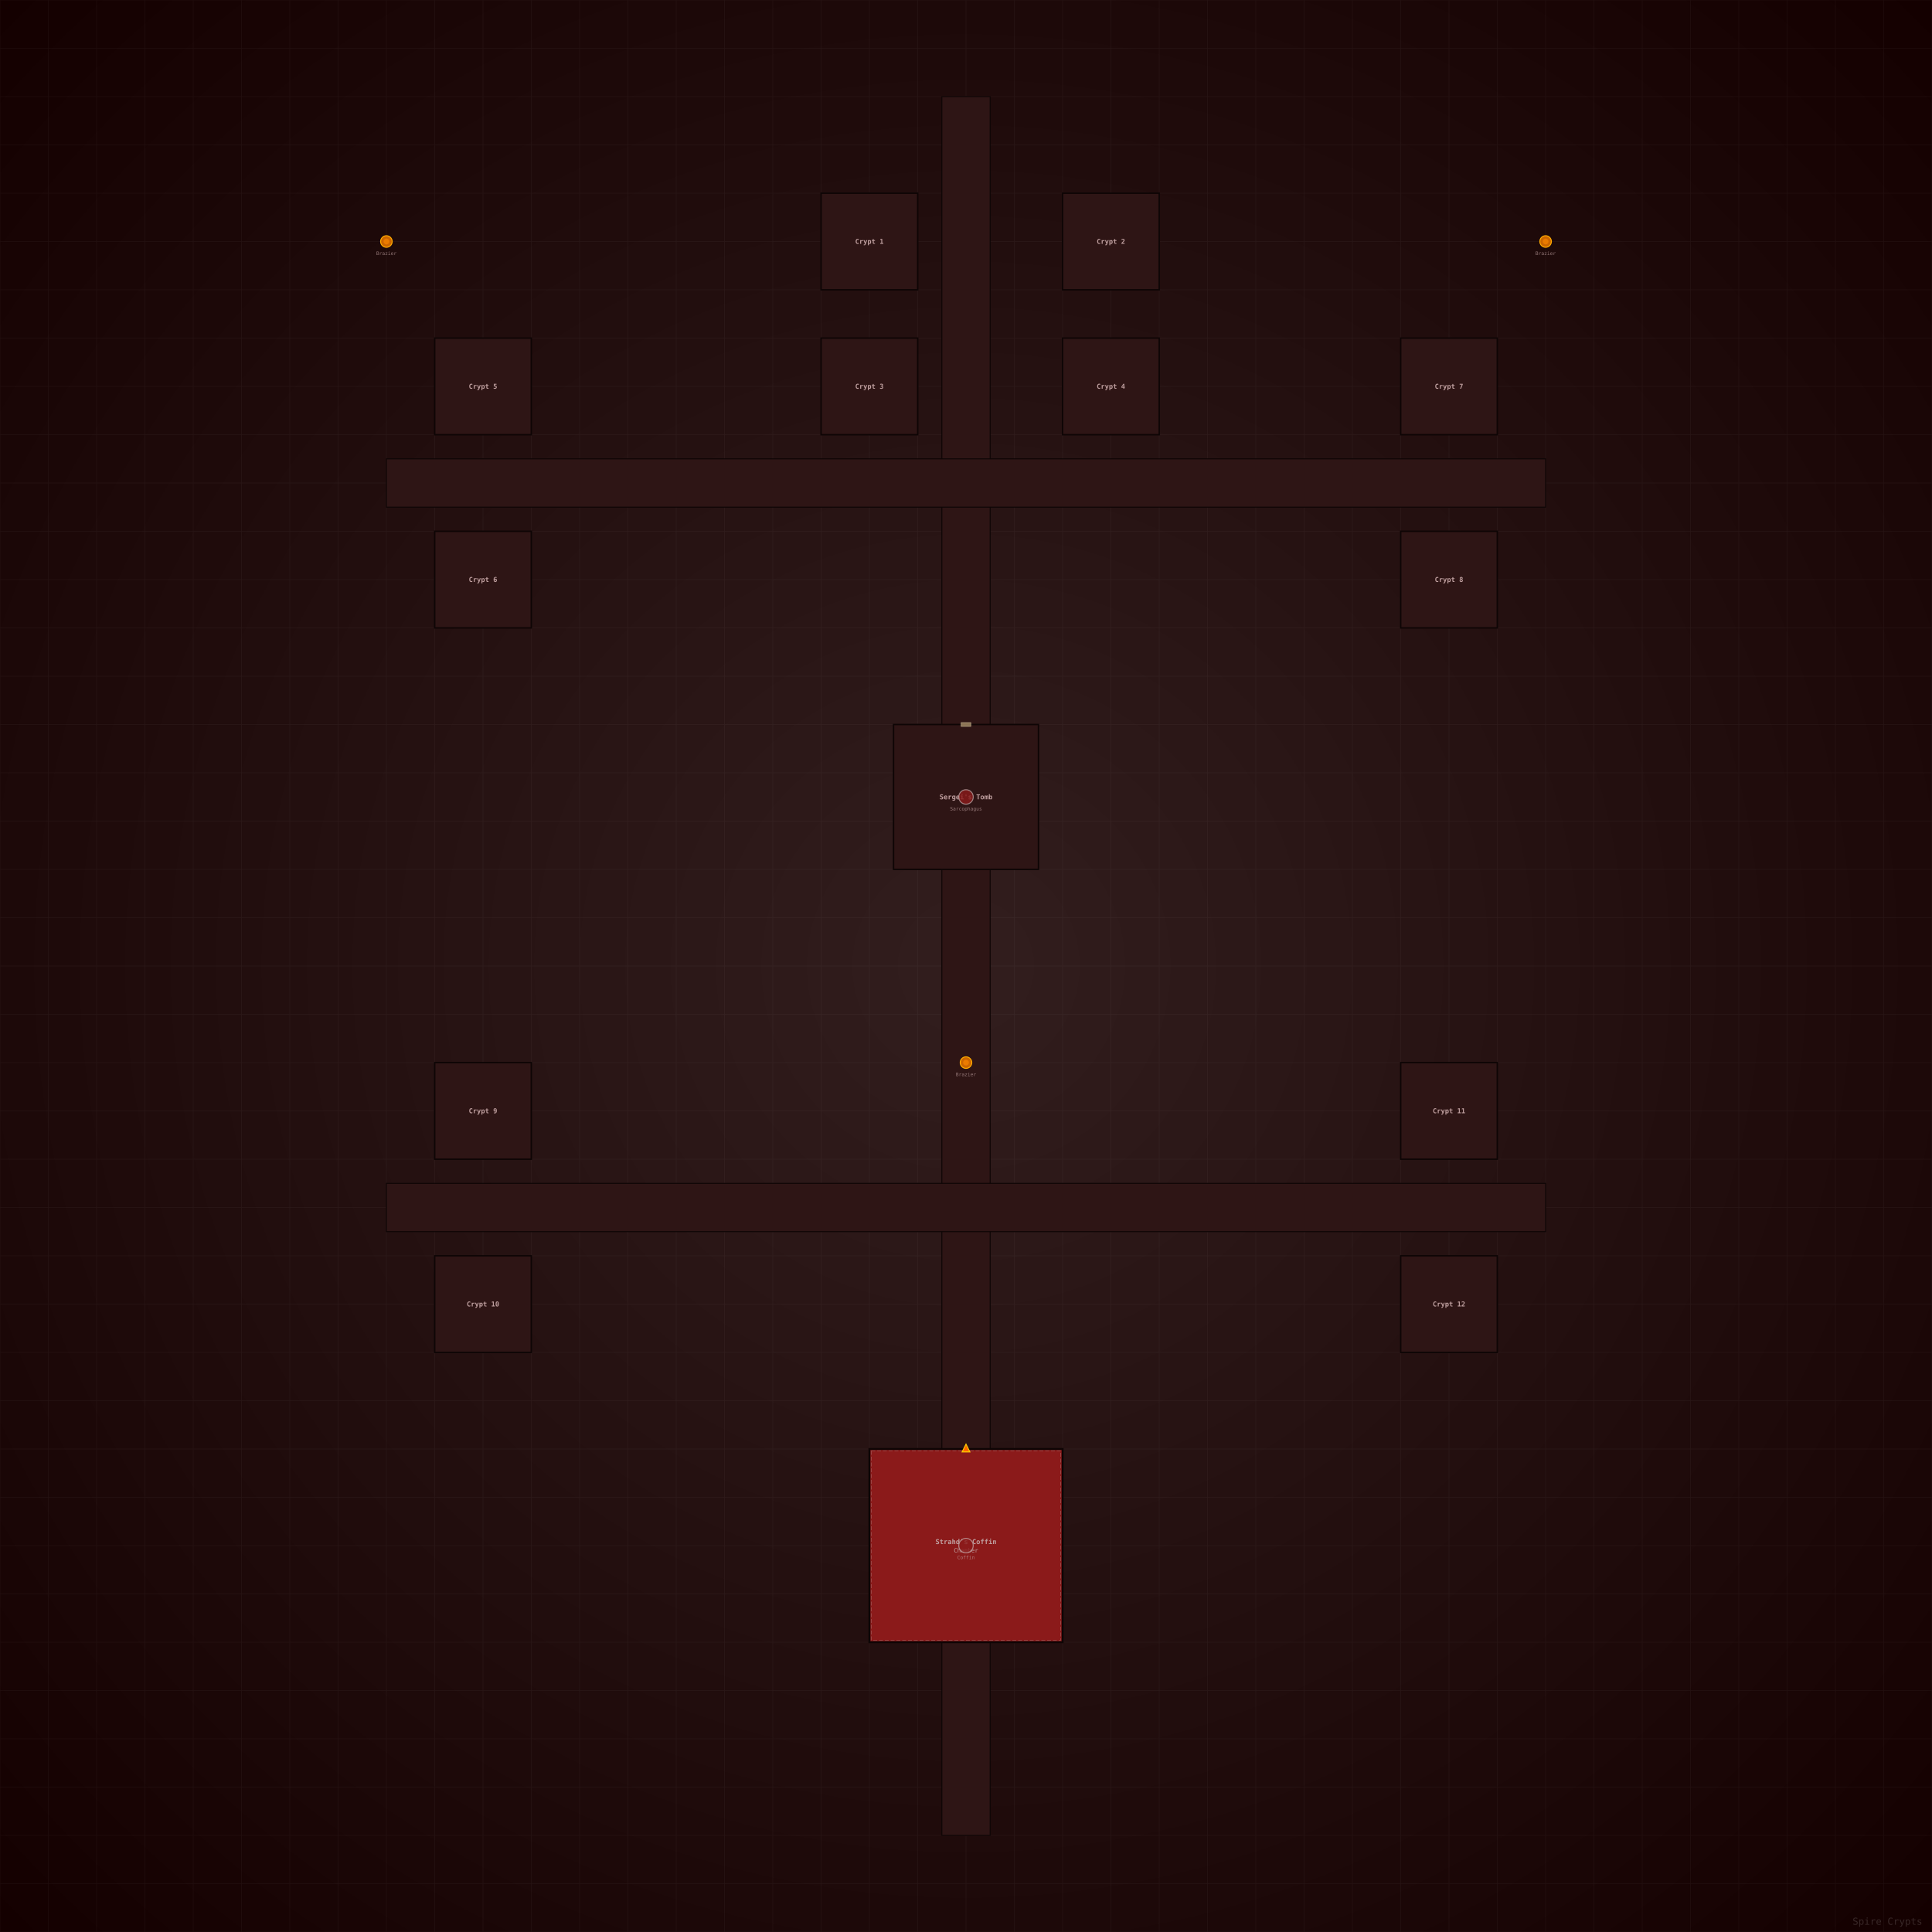
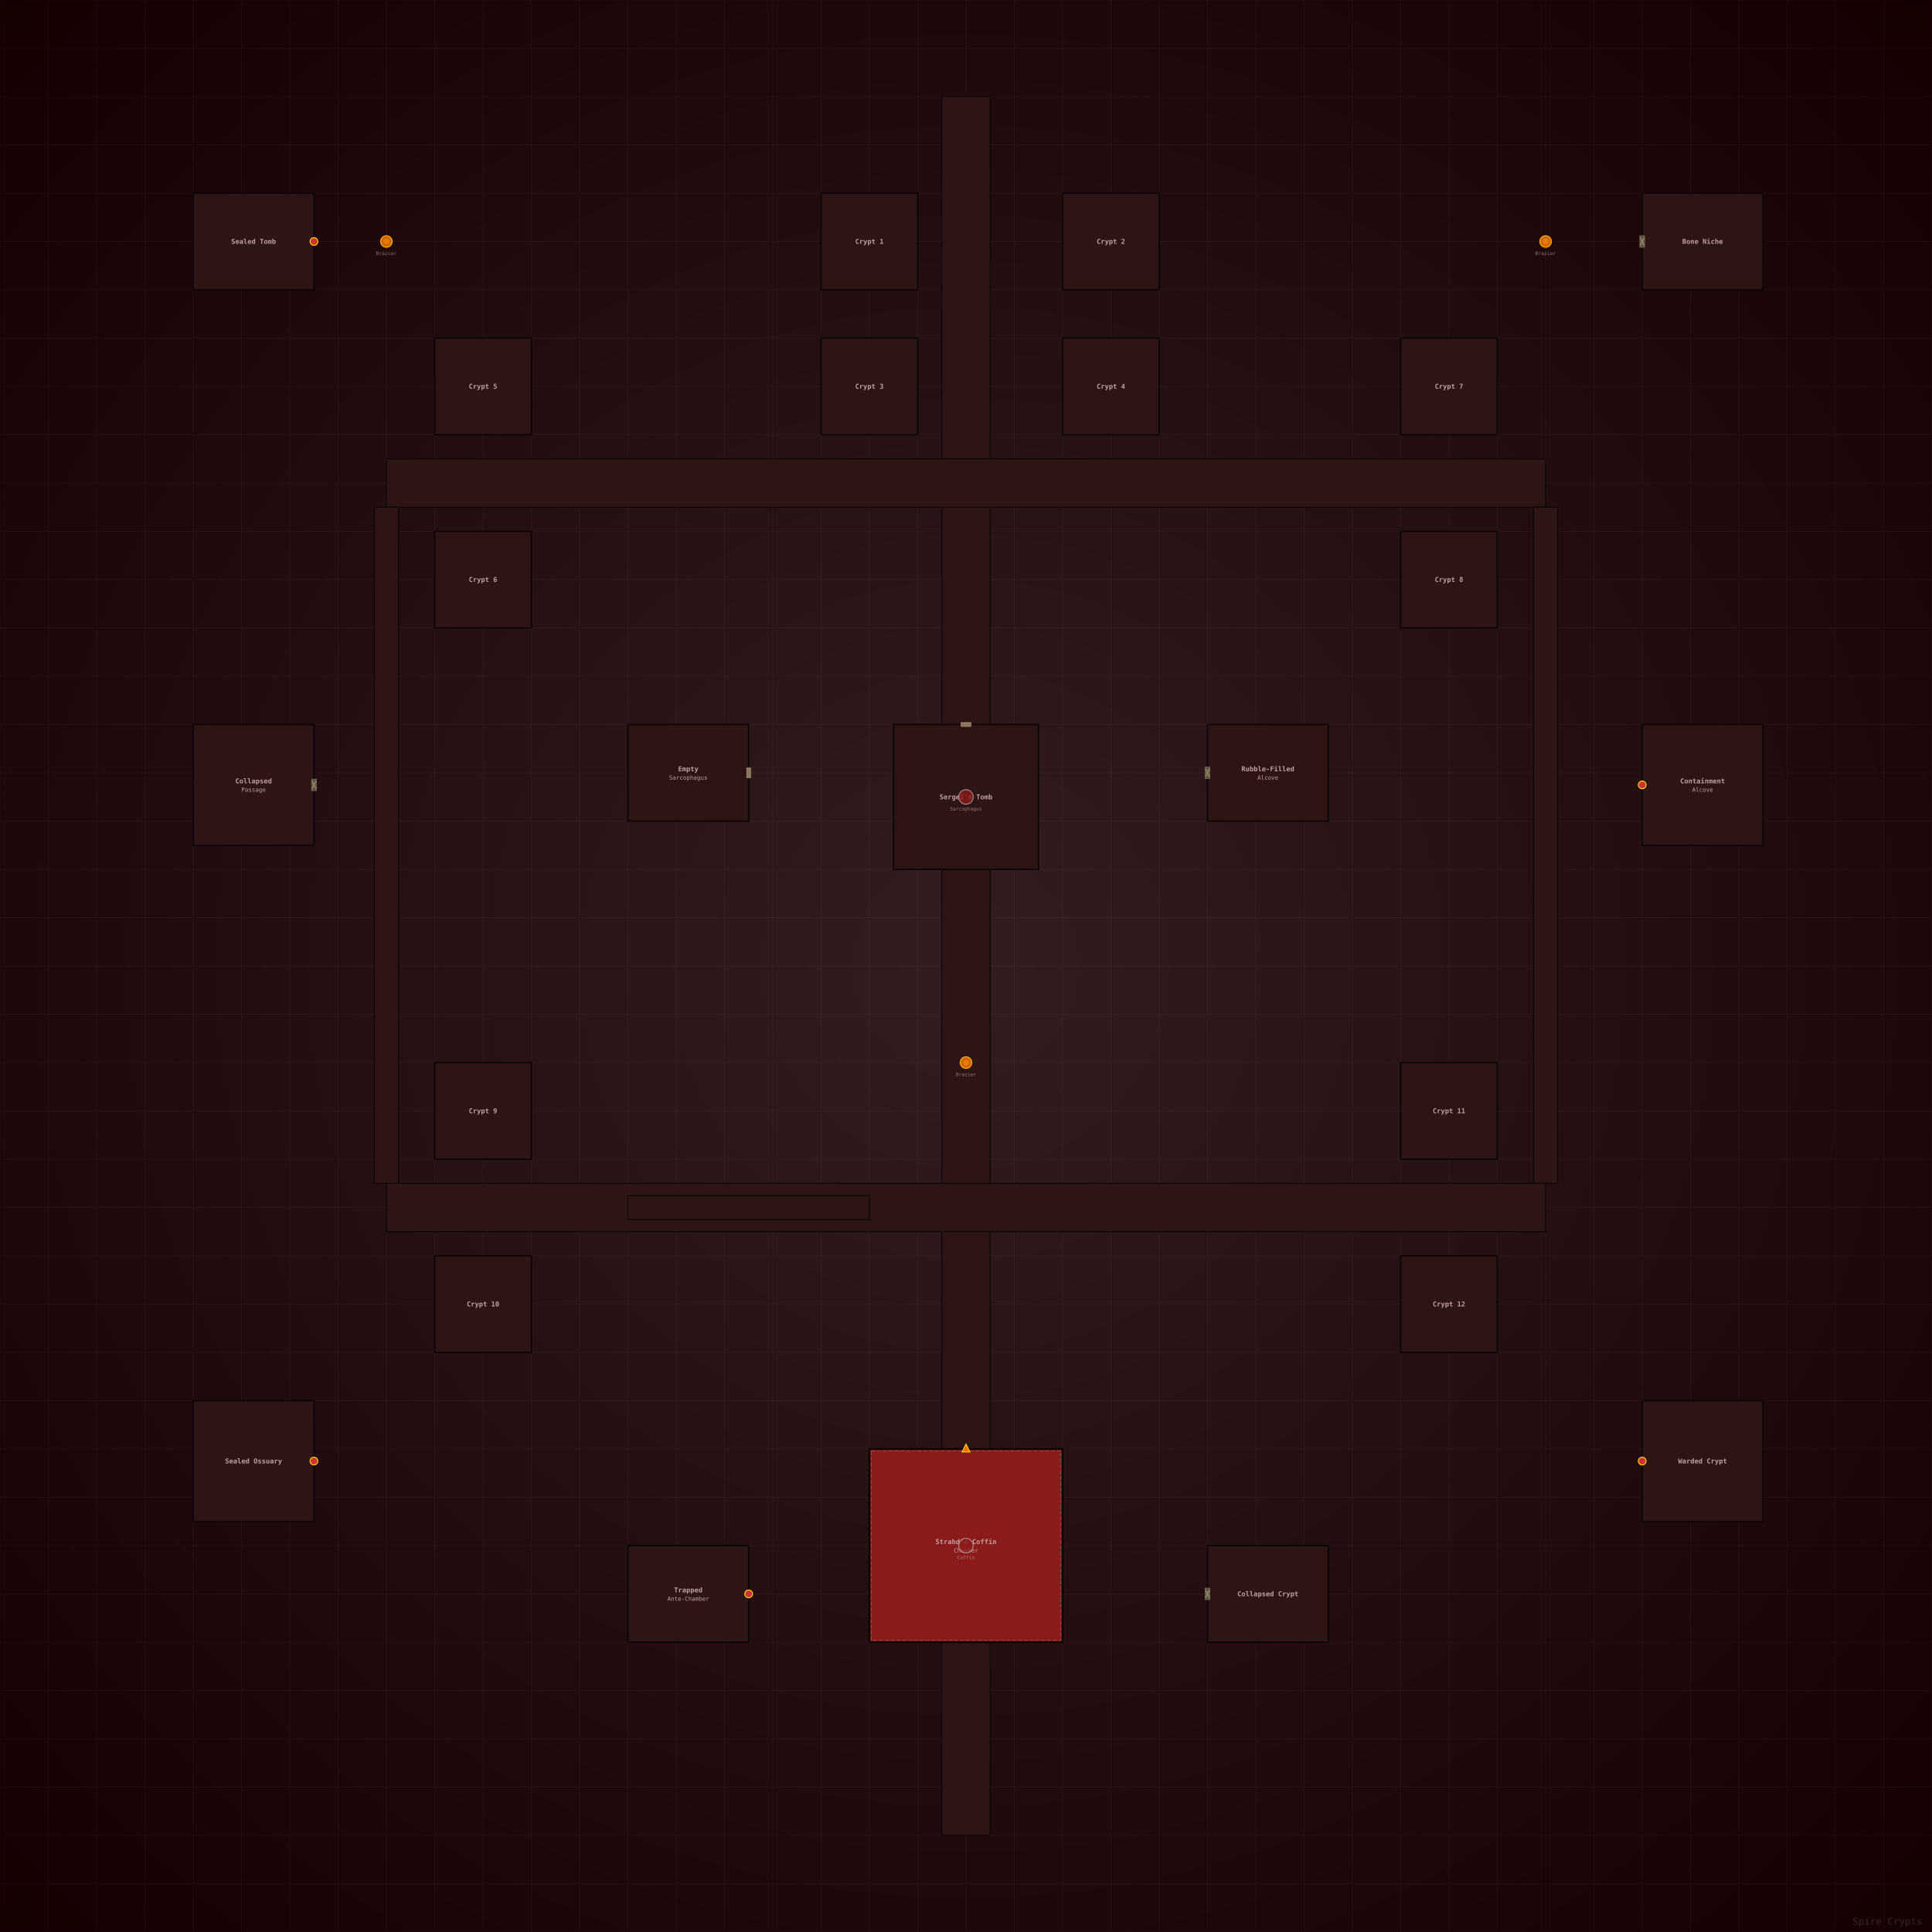
<svg xmlns="http://www.w3.org/2000/svg" viewBox="0 0 4000 4000" width="4000" height="4000">
  <defs>
    <radialGradient id="bgGrad" cx="50%" cy="50%" r="70%">
      <stop offset="0%" stop-color="#321e1e" />
      <stop offset="100%" stop-color="#140000" />
    </radialGradient>
  </defs>
  <rect x="0" y="0" width="4000" height="4000" fill="url(#bgGrad)" />
  <g opacity="0.05" stroke="#ffffff" stroke-width="1">
    <line x1="0" y1="0" x2="0" y2="4000" />
    <line x1="100" y1="0" x2="100" y2="4000" />
    <line x1="200" y1="0" x2="200" y2="4000" />
    <line x1="300" y1="0" x2="300" y2="4000" />
    <line x1="400" y1="0" x2="400" y2="4000" />
    <line x1="500" y1="0" x2="500" y2="4000" />
    <line x1="600" y1="0" x2="600" y2="4000" />
    <line x1="700" y1="0" x2="700" y2="4000" />
    <line x1="800" y1="0" x2="800" y2="4000" />
    <line x1="900" y1="0" x2="900" y2="4000" />
    <line x1="1000" y1="0" x2="1000" y2="4000" />
    <line x1="1100" y1="0" x2="1100" y2="4000" />
    <line x1="1200" y1="0" x2="1200" y2="4000" />
    <line x1="1300" y1="0" x2="1300" y2="4000" />
    <line x1="1400" y1="0" x2="1400" y2="4000" />
    <line x1="1500" y1="0" x2="1500" y2="4000" />
    <line x1="1600" y1="0" x2="1600" y2="4000" />
    <line x1="1700" y1="0" x2="1700" y2="4000" />
    <line x1="1800" y1="0" x2="1800" y2="4000" />
    <line x1="1900" y1="0" x2="1900" y2="4000" />
    <line x1="2000" y1="0" x2="2000" y2="4000" />
    <line x1="2100" y1="0" x2="2100" y2="4000" />
    <line x1="2200" y1="0" x2="2200" y2="4000" />
    <line x1="2300" y1="0" x2="2300" y2="4000" />
    <line x1="2400" y1="0" x2="2400" y2="4000" />
    <line x1="2500" y1="0" x2="2500" y2="4000" />
    <line x1="2600" y1="0" x2="2600" y2="4000" />
    <line x1="2700" y1="0" x2="2700" y2="4000" />
    <line x1="2800" y1="0" x2="2800" y2="4000" />
    <line x1="2900" y1="0" x2="2900" y2="4000" />
    <line x1="3000" y1="0" x2="3000" y2="4000" />
    <line x1="3100" y1="0" x2="3100" y2="4000" />
    <line x1="3200" y1="0" x2="3200" y2="4000" />
    <line x1="3300" y1="0" x2="3300" y2="4000" />
    <line x1="3400" y1="0" x2="3400" y2="4000" />
    <line x1="3500" y1="0" x2="3500" y2="4000" />
    <line x1="3600" y1="0" x2="3600" y2="4000" />
    <line x1="3700" y1="0" x2="3700" y2="4000" />
    <line x1="3800" y1="0" x2="3800" y2="4000" />
    <line x1="3900" y1="0" x2="3900" y2="4000" />
    <line x1="4000" y1="0" x2="4000" y2="4000" />
    <line x1="0" y1="0" x2="4000" y2="0" />
    <line x1="0" y1="100" x2="4000" y2="100" />
    <line x1="0" y1="200" x2="4000" y2="200" />
    <line x1="0" y1="300" x2="4000" y2="300" />
    <line x1="0" y1="400" x2="4000" y2="400" />
    <line x1="0" y1="500" x2="4000" y2="500" />
    <line x1="0" y1="600" x2="4000" y2="600" />
    <line x1="0" y1="700" x2="4000" y2="700" />
    <line x1="0" y1="800" x2="4000" y2="800" />
    <line x1="0" y1="900" x2="4000" y2="900" />
    <line x1="0" y1="1000" x2="4000" y2="1000" />
    <line x1="0" y1="1100" x2="4000" y2="1100" />
    <line x1="0" y1="1200" x2="4000" y2="1200" />
    <line x1="0" y1="1300" x2="4000" y2="1300" />
    <line x1="0" y1="1400" x2="4000" y2="1400" />
    <line x1="0" y1="1500" x2="4000" y2="1500" />
    <line x1="0" y1="1600" x2="4000" y2="1600" />
    <line x1="0" y1="1700" x2="4000" y2="1700" />
    <line x1="0" y1="1800" x2="4000" y2="1800" />
    <line x1="0" y1="1900" x2="4000" y2="1900" />
    <line x1="0" y1="2000" x2="4000" y2="2000" />
    <line x1="0" y1="2100" x2="4000" y2="2100" />
    <line x1="0" y1="2200" x2="4000" y2="2200" />
    <line x1="0" y1="2300" x2="4000" y2="2300" />
    <line x1="0" y1="2400" x2="4000" y2="2400" />
    <line x1="0" y1="2500" x2="4000" y2="2500" />
    <line x1="0" y1="2600" x2="4000" y2="2600" />
    <line x1="0" y1="2700" x2="4000" y2="2700" />
    <line x1="0" y1="2800" x2="4000" y2="2800" />
    <line x1="0" y1="2900" x2="4000" y2="2900" />
    <line x1="0" y1="3000" x2="4000" y2="3000" />
    <line x1="0" y1="3100" x2="4000" y2="3100" />
    <line x1="0" y1="3200" x2="4000" y2="3200" />
    <line x1="0" y1="3300" x2="4000" y2="3300" />
    <line x1="0" y1="3400" x2="4000" y2="3400" />
    <line x1="0" y1="3500" x2="4000" y2="3500" />
    <line x1="0" y1="3600" x2="4000" y2="3600" />
    <line x1="0" y1="3700" x2="4000" y2="3700" />
    <line x1="0" y1="3800" x2="4000" y2="3800" />
    <line x1="0" y1="3900" x2="4000" y2="3900" />
    <line x1="0" y1="4000" x2="4000" y2="4000" />
  </g>
  <rect x="1950" y="200" width="100" height="3600" fill="#2e1515" stroke="#0e0505" stroke-width="2" />
  <rect x="800" y="950" width="2400" height="100" fill="#2e1515" stroke="#0e0505" stroke-width="2" />
  <rect x="800" y="2450" width="2400" height="100" fill="#2e1515" stroke="#0e0505" stroke-width="2" />
  <rect x="1700" y="400" width="200" height="200" fill="#2e1515" stroke="#0e0505" stroke-width="3" />
  <text x="1800" y="500" fill="#c0a0a0" font-size="14" font-weight="bold" text-anchor="middle" dominant-baseline="central" font-family="monospace">Crypt 1</text>
  <rect x="2200" y="400" width="200" height="200" fill="#2e1515" stroke="#0e0505" stroke-width="3" />
  <text x="2300" y="500" fill="#c0a0a0" font-size="14" font-weight="bold" text-anchor="middle" dominant-baseline="central" font-family="monospace">Crypt 2</text>
  <rect x="1700" y="700" width="200" height="200" fill="#2e1515" stroke="#0e0505" stroke-width="3" />
  <text x="1800" y="800" fill="#c0a0a0" font-size="14" font-weight="bold" text-anchor="middle" dominant-baseline="central" font-family="monospace">Crypt 3</text>
  <rect x="2200" y="700" width="200" height="200" fill="#2e1515" stroke="#0e0505" stroke-width="3" />
  <text x="2300" y="800" fill="#c0a0a0" font-size="14" font-weight="bold" text-anchor="middle" dominant-baseline="central" font-family="monospace">Crypt 4</text>
  <rect x="900" y="700" width="200" height="200" fill="#2e1515" stroke="#0e0505" stroke-width="3" />
  <text x="1000" y="800" fill="#c0a0a0" font-size="14" font-weight="bold" text-anchor="middle" dominant-baseline="central" font-family="monospace">Crypt 5</text>
  <rect x="900" y="1100" width="200" height="200" fill="#2e1515" stroke="#0e0505" stroke-width="3" />
  <text x="1000" y="1200" fill="#c0a0a0" font-size="14" font-weight="bold" text-anchor="middle" dominant-baseline="central" font-family="monospace">Crypt 6</text>
  <rect x="2900" y="700" width="200" height="200" fill="#2e1515" stroke="#0e0505" stroke-width="3" />
  <text x="3000" y="800" fill="#c0a0a0" font-size="14" font-weight="bold" text-anchor="middle" dominant-baseline="central" font-family="monospace">Crypt 7</text>
  <rect x="2900" y="1100" width="200" height="200" fill="#2e1515" stroke="#0e0505" stroke-width="3" />
  <text x="3000" y="1200" fill="#c0a0a0" font-size="14" font-weight="bold" text-anchor="middle" dominant-baseline="central" font-family="monospace">Crypt 8</text>
  <rect x="900" y="2200" width="200" height="200" fill="#2e1515" stroke="#0e0505" stroke-width="3" />
  <text x="1000" y="2300" fill="#c0a0a0" font-size="14" font-weight="bold" text-anchor="middle" dominant-baseline="central" font-family="monospace">Crypt 9</text>
  <rect x="900" y="2600" width="200" height="200" fill="#2e1515" stroke="#0e0505" stroke-width="3" />
  <text x="1000" y="2700" fill="#c0a0a0" font-size="14" font-weight="bold" text-anchor="middle" dominant-baseline="central" font-family="monospace">Crypt 10</text>
  <rect x="2900" y="2200" width="200" height="200" fill="#2e1515" stroke="#0e0505" stroke-width="3" />
  <text x="3000" y="2300" fill="#c0a0a0" font-size="14" font-weight="bold" text-anchor="middle" dominant-baseline="central" font-family="monospace">Crypt 11</text>
  <rect x="2900" y="2600" width="200" height="200" fill="#2e1515" stroke="#0e0505" stroke-width="3" />
  <text x="3000" y="2700" fill="#c0a0a0" font-size="14" font-weight="bold" text-anchor="middle" dominant-baseline="central" font-family="monospace">Crypt 12</text>
  <rect x="1800" y="3000" width="400" height="400" fill="#8b1a1a" stroke="#0e0505" stroke-width="4" />
  <rect x="1804" y="3004" width="392" height="392" fill="none" stroke="#c0a0a0" stroke-width="1" stroke-dasharray="8,4" opacity="0.5" />
  <text x="2000" y="3192" fill="#c0a0a0" font-size="14" font-weight="bold" text-anchor="middle" dominant-baseline="central" font-family="monospace">Strahd's Coffin</text>
  <text x="2000" y="3210" fill="#c0a0a0" font-size="12" text-anchor="middle" dominant-baseline="central" font-family="monospace">Chamber</text>
  <polygon points="2000,2990 1992,3006 2008,3006" fill="#ff6600" stroke="#ffcc00" stroke-width="2" />
  <circle cx="2000" cy="3200" r="15" fill="#8b1a1a" stroke="#c0a0a0" stroke-width="2" opacity="0.8" />
  <text x="2000" y="3228" fill="#c0a0a0" font-size="10" text-anchor="middle" font-family="monospace" opacity="0.7">Coffin</text>
  <rect x="1850" y="1500" width="300" height="300" fill="#2e1515" stroke="#0e0505" stroke-width="3" />
  <text x="2000" y="1650" fill="#c0a0a0" font-size="14" font-weight="bold" text-anchor="middle" dominant-baseline="central" font-family="monospace">Sergei's Tomb</text>
  <rect x="1990" y="1496" width="20" height="8" fill="#8b7355" stroke="#c0b090" stroke-width="1" />
  <circle cx="2000" cy="1650" r="15" fill="#8b1a1a" stroke="#c0a0a0" stroke-width="2" opacity="0.8" />
  <text x="2000" y="1678" fill="#c0a0a0" font-size="10" text-anchor="middle" font-family="monospace" opacity="0.7">Sarcophagus</text>
  <circle cx="800" cy="500" r="12" fill="#cc6600" stroke="#ffaa00" stroke-width="2" />
  <circle cx="800" cy="500" r="6" fill="#ff8800" stroke="none" opacity="0.6" />
  <text x="800" y="528" fill="#c0a0a0" font-size="10" text-anchor="middle" font-family="monospace" opacity="0.7">Brazier</text>
  <circle cx="3200" cy="500" r="12" fill="#cc6600" stroke="#ffaa00" stroke-width="2" />
  <circle cx="3200" cy="500" r="6" fill="#ff8800" stroke="none" opacity="0.6" />
  <text x="3200" y="528" fill="#c0a0a0" font-size="10" text-anchor="middle" font-family="monospace" opacity="0.7">Brazier</text>
  <circle cx="2000" cy="2200" r="12" fill="#cc6600" stroke="#ffaa00" stroke-width="2" />
  <circle cx="2000" cy="2200" r="6" fill="#ff8800" stroke="none" opacity="0.6" />
  <text x="2000" y="2228" fill="#c0a0a0" font-size="10" text-anchor="middle" font-family="monospace" opacity="0.7">Brazier</text>
+   <rect x="775" y="1050" width="50" height="1400" fill="#2e1515" stroke="#0e0505" stroke-width="2" />
+   <rect x="3175" y="1050" width="50" height="1400" fill="#2e1515" stroke="#0e0505" stroke-width="2" />
+   <rect x="1300" y="2475" width="500" height="50" fill="#2e1515" stroke="#0e0505" stroke-width="2" />
+   <rect x="400" y="400" width="250" height="200" fill="#2e1515" stroke="#0e0505" stroke-width="3" />
+   <text x="525" y="500" fill="#c0a0a0" font-size="14" font-weight="bold" text-anchor="middle" dominant-baseline="central" font-family="monospace">Sealed Tomb</text>
+   <circle cx="650" cy="500" r="8" fill="#cc3333" stroke="#ffcc00" stroke-width="2" />
+   <rect x="3400" y="400" width="250" height="200" fill="#2e1515" stroke="#0e0505" stroke-width="3" />
+   <text x="3525" y="500" fill="#c0a0a0" font-size="14" font-weight="bold" text-anchor="middle" dominant-baseline="central" font-family="monospace">Bone Niche</text>
+   <rect x="3395" y="488" width="10" height="24" fill="#555544" stroke="#887766" stroke-width="1" />
+   <line x1="3396" y1="492" x2="3404" y2="508" stroke="#aa8866" stroke-width="2" />
+   <line x1="3404" y1="492" x2="3396" y2="508" stroke="#aa8866" stroke-width="2" />
+   <rect x="400" y="1500" width="250" height="250" fill="#2e1515" stroke="#0e0505" stroke-width="3" />
+   <text x="525" y="1617" fill="#c0a0a0" font-size="14" font-weight="bold" text-anchor="middle" dominant-baseline="central" font-family="monospace">Collapsed</text>
+   <text x="525" y="1635" fill="#c0a0a0" font-size="12" text-anchor="middle" dominant-baseline="central" font-family="monospace">Passage</text>
+   <rect x="645" y="1613" width="10" height="24" fill="#555544" stroke="#887766" stroke-width="1" />
+   <line x1="646" y1="1617" x2="654" y2="1633" stroke="#aa8866" stroke-width="2" />
+   <line x1="654" y1="1617" x2="646" y2="1633" stroke="#aa8866" stroke-width="2" />
+   <rect x="3400" y="1500" width="250" height="250" fill="#2e1515" stroke="#0e0505" stroke-width="3" />
+   <text x="3525" y="1617" fill="#c0a0a0" font-size="14" font-weight="bold" text-anchor="middle" dominant-baseline="central" font-family="monospace">Containment</text>
+   <text x="3525" y="1635" fill="#c0a0a0" font-size="12" text-anchor="middle" dominant-baseline="central" font-family="monospace">Alcove</text>
+   <circle cx="3400" cy="1625" r="8" fill="#cc3333" stroke="#ffcc00" stroke-width="2" />
+   <rect x="400" y="2900" width="250" height="250" fill="#2e1515" stroke="#0e0505" stroke-width="3" />
+   <text x="525" y="3025" fill="#c0a0a0" font-size="14" font-weight="bold" text-anchor="middle" dominant-baseline="central" font-family="monospace">Sealed Ossuary</text>
+   <circle cx="650" cy="3025" r="8" fill="#cc3333" stroke="#ffcc00" stroke-width="2" />
+   <rect x="3400" y="2900" width="250" height="250" fill="#2e1515" stroke="#0e0505" stroke-width="3" />
+   <text x="3525" y="3025" fill="#c0a0a0" font-size="14" font-weight="bold" text-anchor="middle" dominant-baseline="central" font-family="monospace">Warded Crypt</text>
+   <circle cx="3400" cy="3025" r="8" fill="#cc3333" stroke="#ffcc00" stroke-width="2" />
+   <rect x="1300" y="1500" width="250" height="200" fill="#2e1515" stroke="#0e0505" stroke-width="3" />
+   <text x="1425" y="1592" fill="#c0a0a0" font-size="14" font-weight="bold" text-anchor="middle" dominant-baseline="central" font-family="monospace">Empty</text>
+   <text x="1425" y="1610" fill="#c0a0a0" font-size="12" text-anchor="middle" dominant-baseline="central" font-family="monospace">Sarcophagus</text>
+   <rect x="1546" y="1590" width="8" height="20" fill="#8b7355" stroke="#c0b090" stroke-width="1" />
+   <rect x="2500" y="1500" width="250" height="200" fill="#2e1515" stroke="#0e0505" stroke-width="3" />
+   <text x="2625" y="1592" fill="#c0a0a0" font-size="14" font-weight="bold" text-anchor="middle" dominant-baseline="central" font-family="monospace">Rubble-Filled</text>
+   <text x="2625" y="1610" fill="#c0a0a0" font-size="12" text-anchor="middle" dominant-baseline="central" font-family="monospace">Alcove</text>
+   <rect x="2495" y="1588" width="10" height="24" fill="#555544" stroke="#887766" stroke-width="1" />
+   <line x1="2496" y1="1592" x2="2504" y2="1608" stroke="#aa8866" stroke-width="2" />
+   <line x1="2504" y1="1592" x2="2496" y2="1608" stroke="#aa8866" stroke-width="2" />
+   <rect x="1300" y="3200" width="250" height="200" fill="#2e1515" stroke="#0e0505" stroke-width="3" />
+   <text x="1425" y="3292" fill="#c0a0a0" font-size="14" font-weight="bold" text-anchor="middle" dominant-baseline="central" font-family="monospace">Trapped</text>
+   <text x="1425" y="3310" fill="#c0a0a0" font-size="12" text-anchor="middle" dominant-baseline="central" font-family="monospace">Ante-Chamber</text>
+   <circle cx="1550" cy="3300" r="8" fill="#cc3333" stroke="#ffcc00" stroke-width="2" />
+   <rect x="2500" y="3200" width="250" height="200" fill="#2e1515" stroke="#0e0505" stroke-width="3" />
+   <text x="2625" y="3300" fill="#c0a0a0" font-size="14" font-weight="bold" text-anchor="middle" dominant-baseline="central" font-family="monospace">Collapsed Crypt</text>
+   <rect x="2495" y="3288" width="10" height="24" fill="#555544" stroke="#887766" stroke-width="1" />
+   <line x1="2496" y1="3292" x2="2504" y2="3308" stroke="#aa8866" stroke-width="2" />
+   <line x1="2504" y1="3292" x2="2496" y2="3308" stroke="#aa8866" stroke-width="2" />
  <text x="3980" y="3985" fill="#ffffff" font-size="20" text-anchor="end" font-family="monospace" opacity="0.15">Spire Crypts</text>
</svg>
